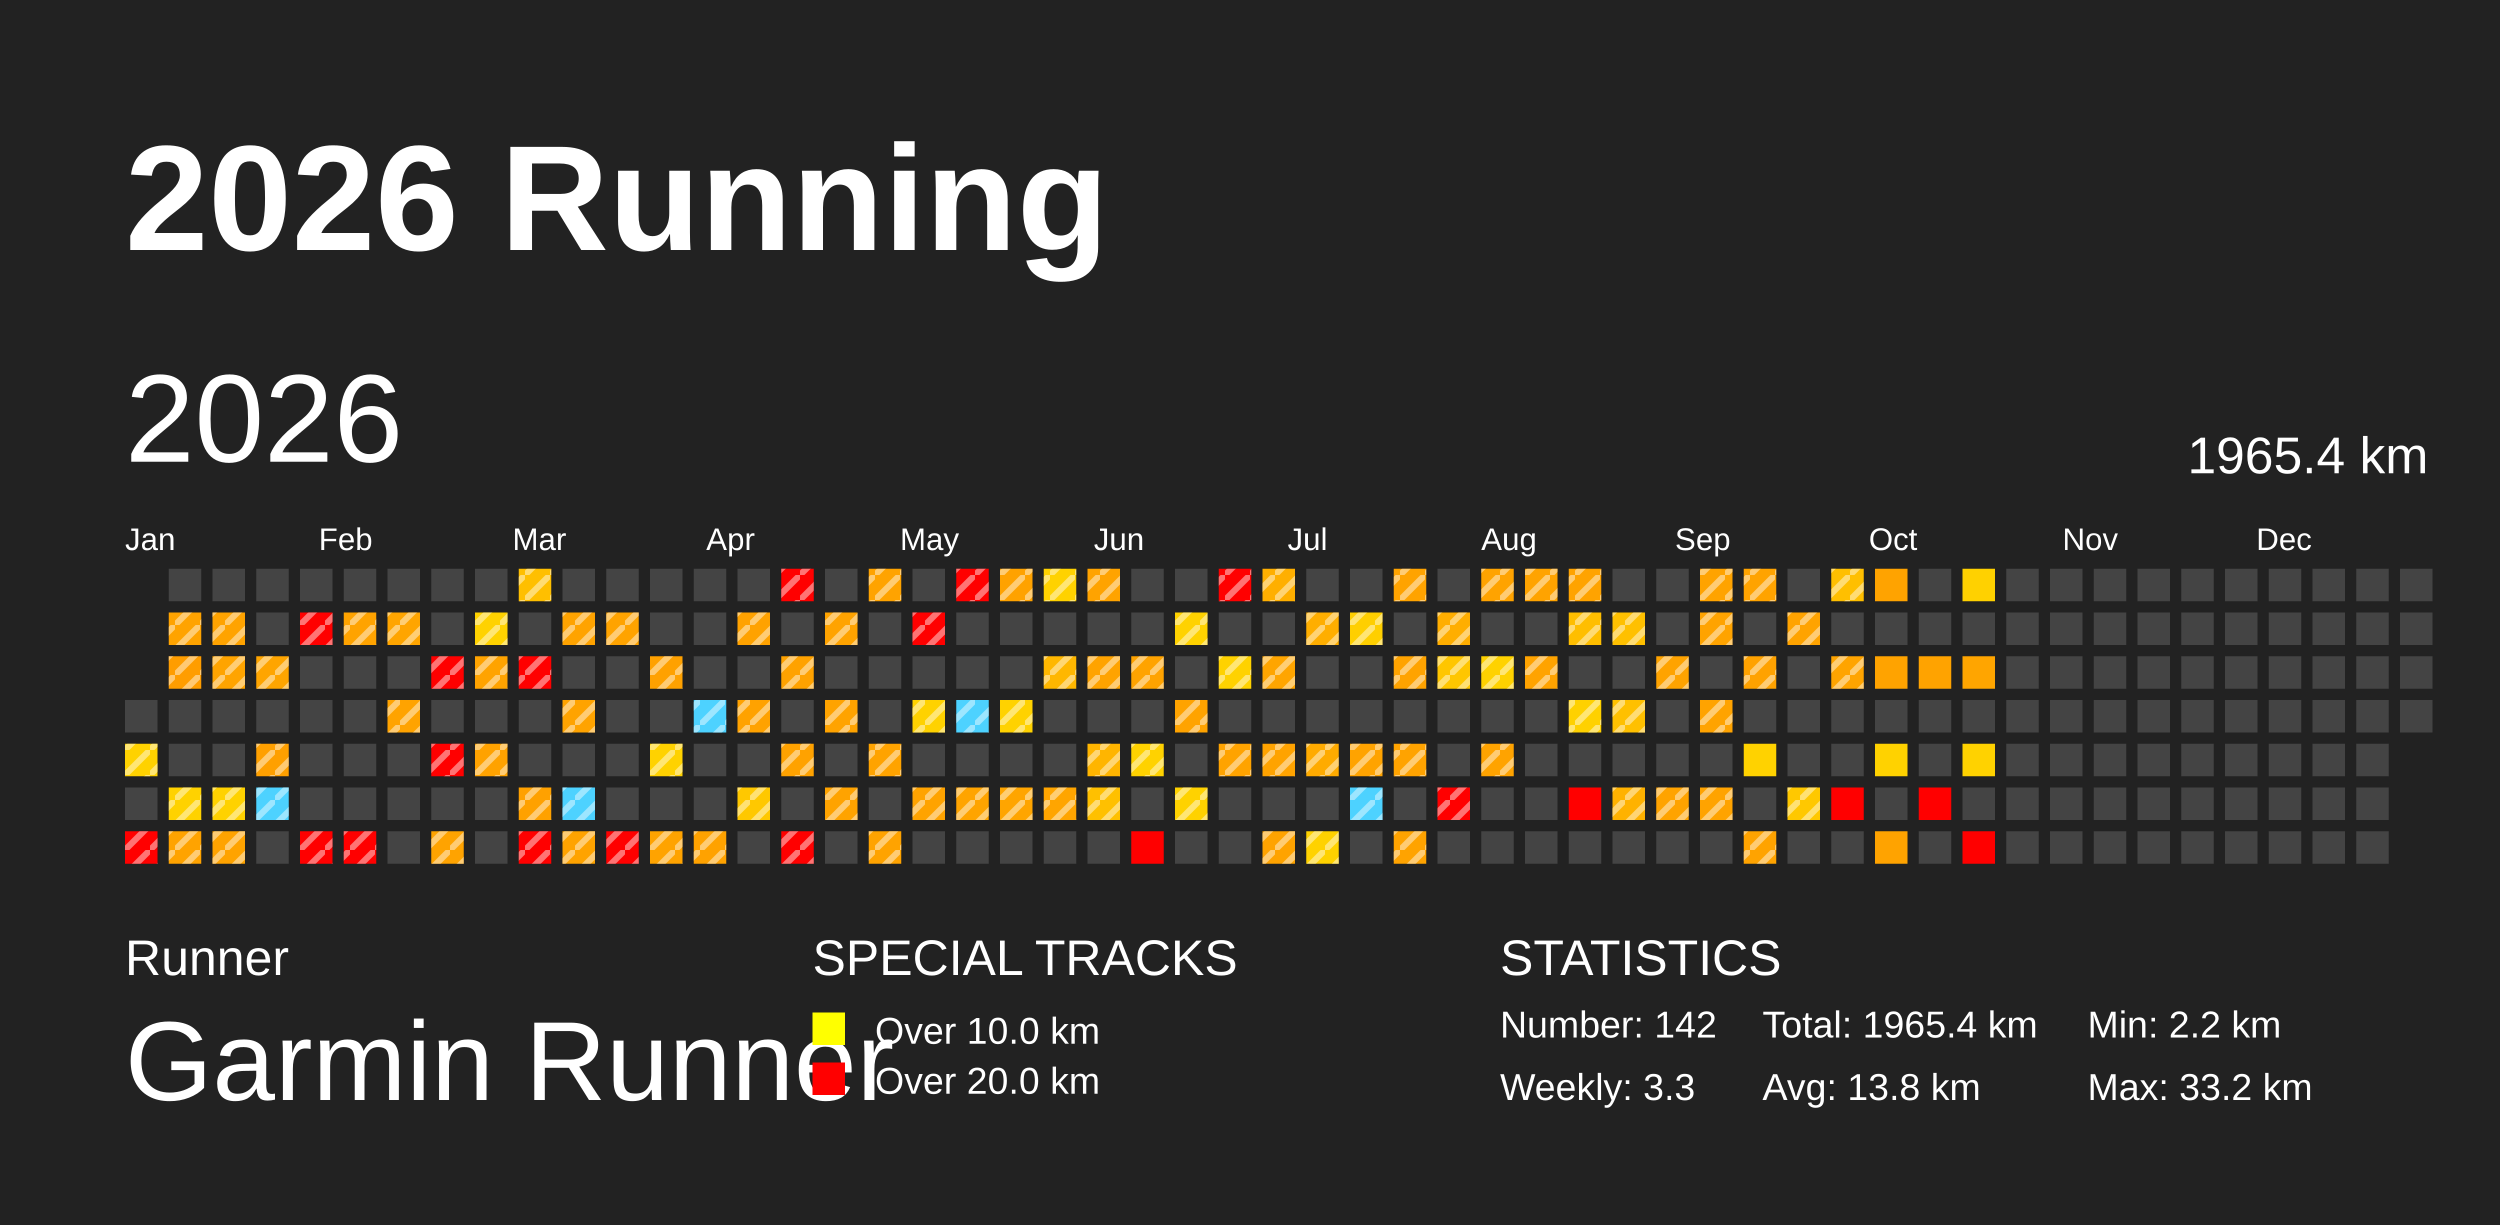
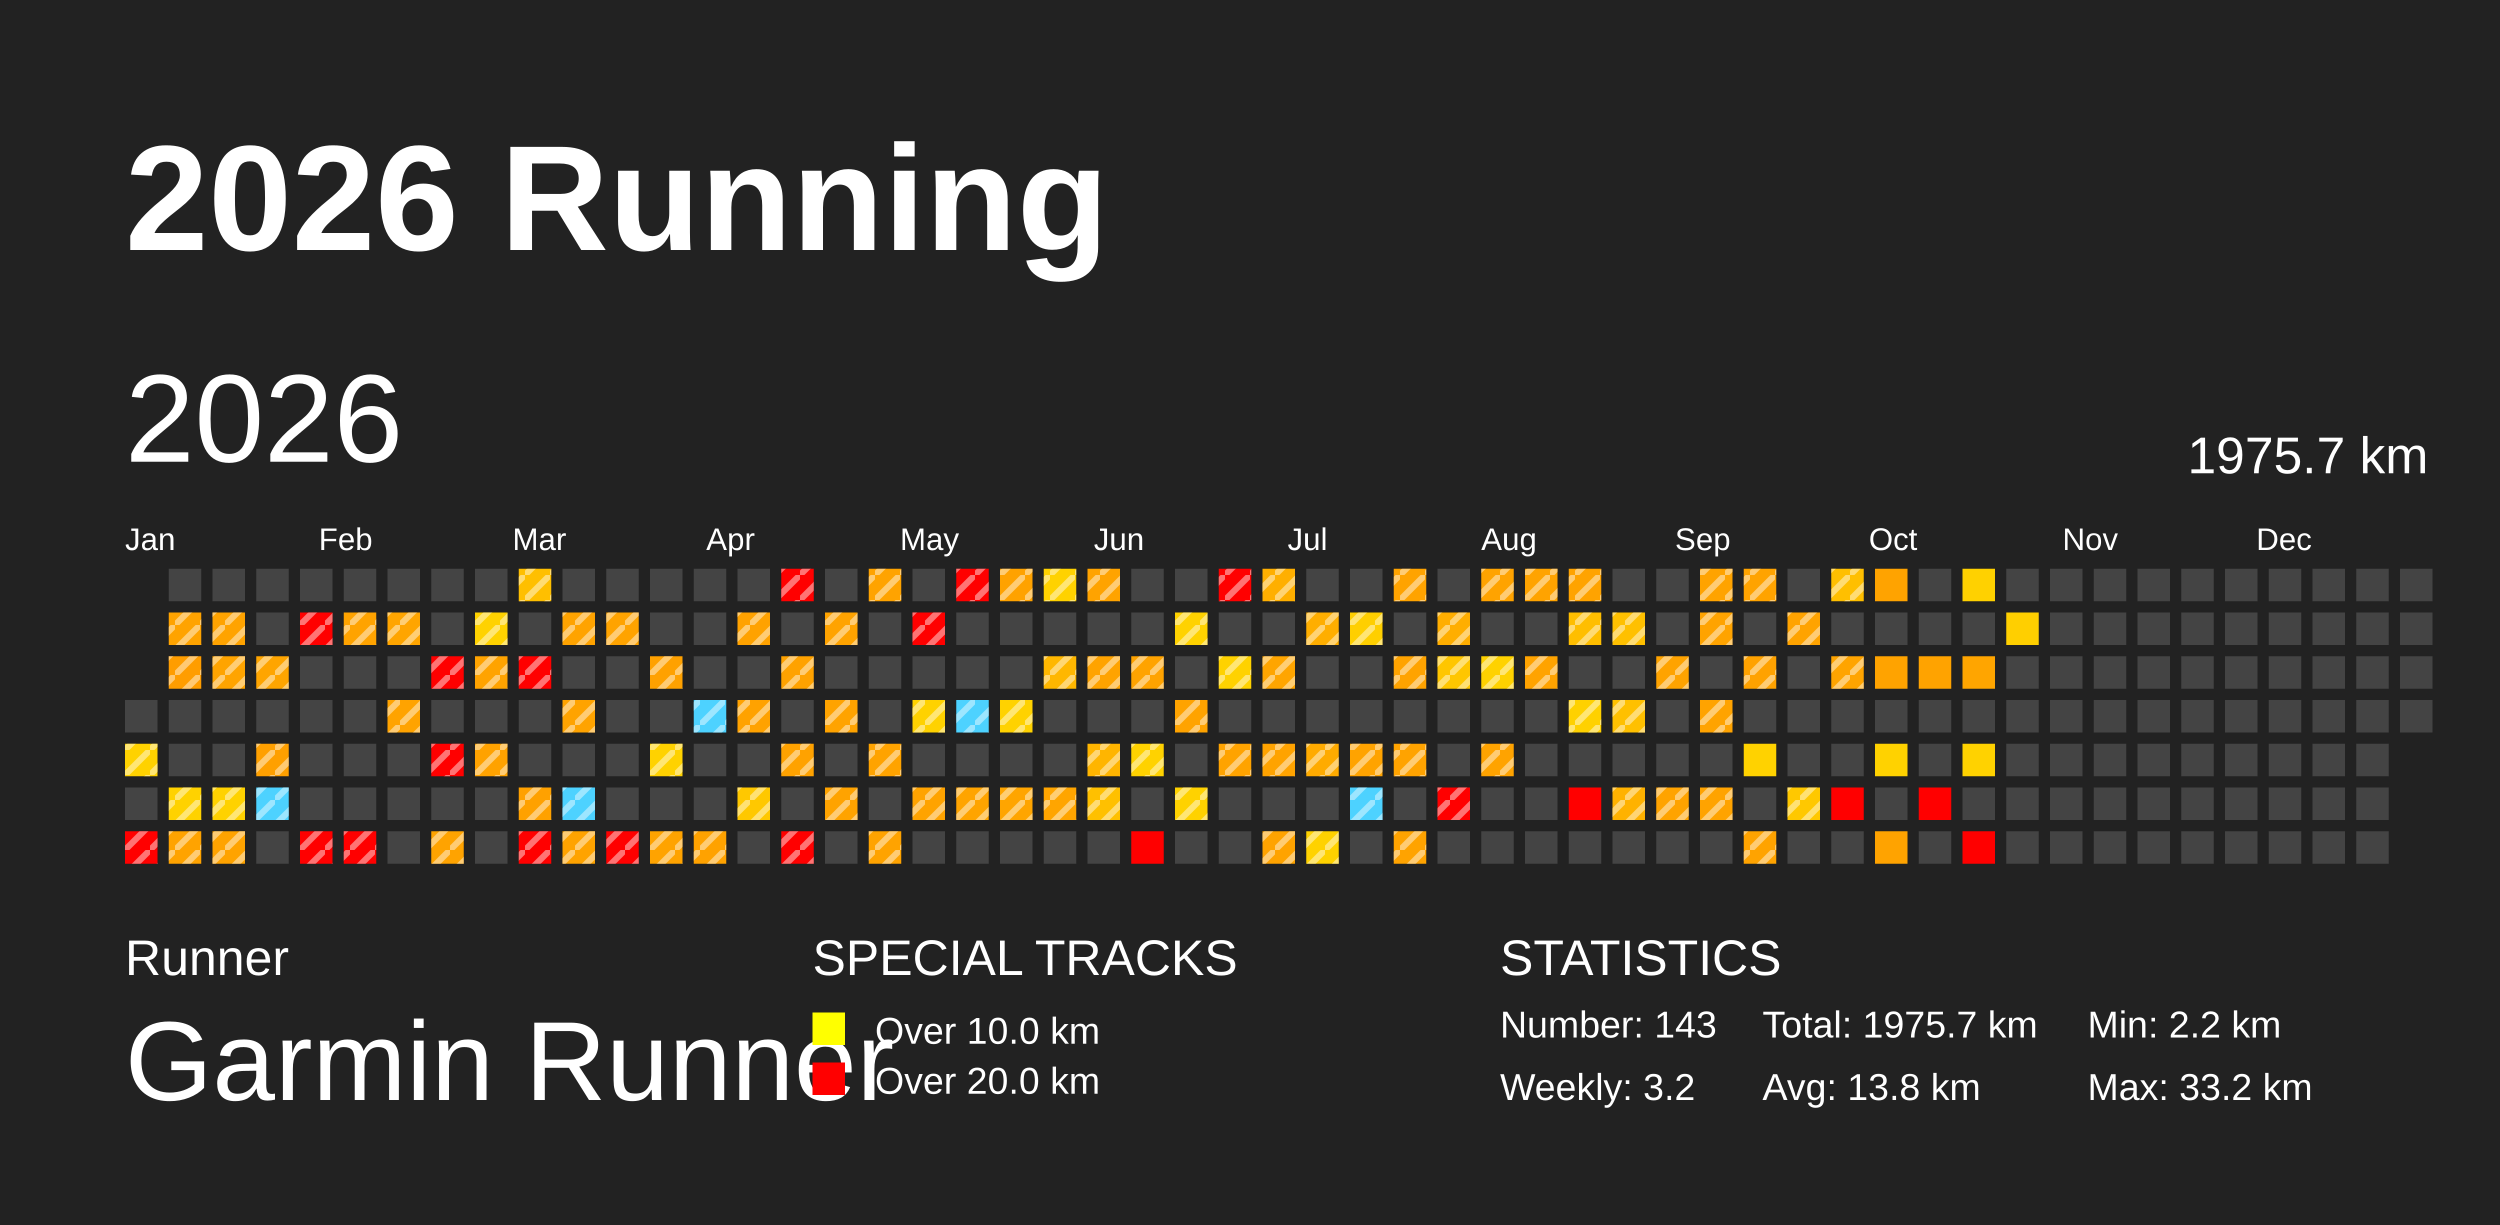
<svg xmlns="http://www.w3.org/2000/svg" baseProfile="full" height="98mm" version="1.1" viewBox="0,0,200,98" width="200mm">
  <defs>
    <pattern height="2" id="indoor-stripe" patternUnits="userSpaceOnUse" width="2">
      <line stroke="white" stroke-opacity="0.45" stroke-width="0.5" x1="0" x2="2" y1="2" y2="0" />
    </pattern>
  </defs>
  <rect fill="#222222" height="98" width="200" x="0" y="0" />
  <text fill="#FFFFFF" style="font-size:12px; font-family:Arial; font-weight:bold;" x="10" y="20">2026 Running</text>
  <text fill="#FFFFFF" style="font-size:4px; font-family:Arial" x="10" y="78">Runner</text>
  <text fill="#FFFFFF" style="font-size:9px; font-family:Arial" x="10" y="88">Garmin Runner</text>
  <text fill="#FFFFFF" style="font-size:4px; font-family:Arial" x="65" y="78">SPECIAL TRACKS</text>
  <rect fill="yellow" height="2.6" width="2.6" x="65" y="81" />
  <text fill="#FFFFFF" style="font-size:3px; font-family:Arial" x="70" y="83.5">Over 10.0 km</text>
  <rect fill="red" height="2.6" width="2.6" x="65" y="85" />
  <text fill="#FFFFFF" style="font-size:3px; font-family:Arial" x="70" y="87.5">Over 20.0 km</text>
  <text fill="#FFFFFF" style="font-size:4px; font-family:Arial" x="120" y="78">STATISTICS</text>
-   <text fill="#FFFFFF" style="font-size:3px; font-family:Arial" x="120" y="83">Number: 142</text>
-   <text fill="#FFFFFF" style="font-size:3px; font-family:Arial" x="120" y="88">Weekly: 3.3</text>
-   <text fill="#FFFFFF" style="font-size:3px; font-family:Arial" x="141" y="83">Total: 1965.4 km</text>
+   <text fill="#FFFFFF" style="font-size:3px; font-family:Arial" x="120" y="83">Number: 143</text>
+   <text fill="#FFFFFF" style="font-size:3px; font-family:Arial" x="120" y="88">Weekly: 3.2</text>
+   <text fill="#FFFFFF" style="font-size:3px; font-family:Arial" x="141" y="83">Total: 1975.7 km</text>
  <text fill="#FFFFFF" style="font-size:3px; font-family:Arial" x="141" y="88">Avg: 13.8 km</text>
  <text fill="#FFFFFF" style="font-size:3px; font-family:Arial" x="167" y="83">Min: 2.2 km</text>
  <text fill="#FFFFFF" style="font-size:3px; font-family:Arial" x="167" y="88">Max: 33.2 km</text>
  <text dominant-baseline="hanging" fill="#FFFFFF" style="font-size:10.0px; font-family:Arial;" x="10" y="30">2026</text>
-   <text dominant-baseline="hanging" fill="#FFFFFF" style="font-size:4.125px; font-family:Arial;" x="175" y="35">1965.4 km</text>
+   <text dominant-baseline="hanging" fill="#FFFFFF" style="font-size:4.125px; font-family:Arial;" x="175" y="35">1975.7 km</text>
  <text fill="#FFFFFF" style="font-size:2.5px; font-family:Arial" x="10.0" y="44">Jan</text>
  <text fill="#FFFFFF" style="font-size:2.5px; font-family:Arial" x="25.5" y="44">Feb</text>
  <text fill="#FFFFFF" style="font-size:2.5px; font-family:Arial" x="41.0" y="44">Mar</text>
  <text fill="#FFFFFF" style="font-size:2.5px; font-family:Arial" x="56.5" y="44">Apr</text>
  <text fill="#FFFFFF" style="font-size:2.5px; font-family:Arial" x="72.0" y="44">May</text>
  <text fill="#FFFFFF" style="font-size:2.5px; font-family:Arial" x="87.5" y="44">Jun</text>
  <text fill="#FFFFFF" style="font-size:2.5px; font-family:Arial" x="103.0" y="44">Jul</text>
  <text fill="#FFFFFF" style="font-size:2.5px; font-family:Arial" x="118.5" y="44">Aug</text>
  <text fill="#FFFFFF" style="font-size:2.5px; font-family:Arial" x="134.0" y="44">Sep</text>
  <text fill="#FFFFFF" style="font-size:2.5px; font-family:Arial" x="149.5" y="44">Oct</text>
  <text fill="#FFFFFF" style="font-size:2.5px; font-family:Arial" x="165.0" y="44">Nov</text>
  <text fill="#FFFFFF" style="font-size:2.5px; font-family:Arial" x="180.5" y="44">Dec</text>
  <rect fill="#444444" height="2.6" width="2.6" x="10.0" y="56.0" />
  <rect fill="#ffd200" height="2.6" width="2.6" x="10.0" y="59.5" />
  <rect fill="url(#indoor-stripe)" height="2.6" style="pointer-events: none;" width="2.6" x="10.0" y="59.5" />
  <rect fill="#444444" height="2.6" width="2.6" x="10.0" y="63.0" />
  <rect fill="red" height="2.6" width="2.6" x="10.0" y="66.5" />
  <rect fill="url(#indoor-stripe)" height="2.6" style="pointer-events: none;" width="2.6" x="10.0" y="66.5" />
  <rect fill="#444444" height="2.6" width="2.6" x="13.5" y="45.5" />
  <rect fill="#ffa300" height="2.6" width="2.6" x="13.5" y="49.0" />
  <rect fill="url(#indoor-stripe)" height="2.6" style="pointer-events: none;" width="2.6" x="13.5" y="49.0" />
  <rect fill="#ff9d00" height="2.6" width="2.6" x="13.5" y="52.5" />
  <rect fill="url(#indoor-stripe)" height="2.6" style="pointer-events: none;" width="2.6" x="13.5" y="52.5" />
  <rect fill="#444444" height="2.6" width="2.6" x="13.5" y="56.0" />
  <rect fill="#444444" height="2.6" width="2.6" x="13.5" y="59.5" />
  <rect fill="#ffd200" height="2.6" width="2.6" x="13.5" y="63.0" />
  <rect fill="url(#indoor-stripe)" height="2.6" style="pointer-events: none;" width="2.6" x="13.5" y="63.0" />
  <rect fill="#ffa300" height="2.6" width="2.6" x="13.5" y="66.5" />
  <rect fill="url(#indoor-stripe)" height="2.6" style="pointer-events: none;" width="2.6" x="13.5" y="66.5" />
  <rect fill="#444444" height="2.6" width="2.6" x="17.0" y="45.5" />
  <rect fill="#ffa300" height="2.6" width="2.6" x="17.0" y="49.0" />
  <rect fill="url(#indoor-stripe)" height="2.6" style="pointer-events: none;" width="2.6" x="17.0" y="49.0" />
  <rect fill="#ffa400" height="2.6" width="2.6" x="17.0" y="52.5" />
  <rect fill="url(#indoor-stripe)" height="2.6" style="pointer-events: none;" width="2.6" x="17.0" y="52.5" />
  <rect fill="#444444" height="2.6" width="2.6" x="17.0" y="56.0" />
  <rect fill="#444444" height="2.6" width="2.6" x="17.0" y="59.5" />
  <rect fill="#ffd200" height="2.6" width="2.6" x="17.0" y="63.0" />
  <rect fill="url(#indoor-stripe)" height="2.6" style="pointer-events: none;" width="2.6" x="17.0" y="63.0" />
  <rect fill="#ffa300" height="2.6" width="2.6" x="17.0" y="66.5" />
  <rect fill="url(#indoor-stripe)" height="2.6" style="pointer-events: none;" width="2.6" x="17.0" y="66.5" />
  <rect fill="#444444" height="2.6" width="2.6" x="20.5" y="45.5" />
  <rect fill="#444444" height="2.6" width="2.6" x="20.5" y="49.0" />
  <rect fill="#ffa500" height="2.6" width="2.6" x="20.5" y="52.5" />
  <rect fill="url(#indoor-stripe)" height="2.6" style="pointer-events: none;" width="2.6" x="20.5" y="52.5" />
  <rect fill="#444444" height="2.6" width="2.6" x="20.5" y="56.0" />
  <rect fill="#ffa000" height="2.6" width="2.6" x="20.5" y="59.5" />
  <rect fill="url(#indoor-stripe)" height="2.6" style="pointer-events: none;" width="2.6" x="20.5" y="59.5" />
  <rect fill="#4dd2ff" height="2.6" width="2.6" x="20.5" y="63.0" />
  <rect fill="url(#indoor-stripe)" height="2.6" style="pointer-events: none;" width="2.6" x="20.5" y="63.0" />
  <rect fill="#444444" height="2.6" width="2.6" x="20.5" y="66.5" />
  <rect fill="#444444" height="2.6" width="2.6" x="24.0" y="45.5" />
  <rect fill="red" height="2.6" width="2.6" x="24.0" y="49.0" />
  <rect fill="url(#indoor-stripe)" height="2.6" style="pointer-events: none;" width="2.6" x="24.0" y="49.0" />
  <rect fill="#444444" height="2.6" width="2.6" x="24.0" y="52.5" />
  <rect fill="#444444" height="2.6" width="2.6" x="24.0" y="56.0" />
  <rect fill="#444444" height="2.6" width="2.6" x="24.0" y="59.5" />
  <rect fill="#444444" height="2.6" width="2.6" x="24.0" y="63.0" />
  <rect fill="red" height="2.6" width="2.6" x="24.0" y="66.5" />
  <rect fill="url(#indoor-stripe)" height="2.6" style="pointer-events: none;" width="2.6" x="24.0" y="66.5" />
  <rect fill="#444444" height="2.6" width="2.6" x="27.5" y="45.5" />
  <rect fill="#ffa300" height="2.6" width="2.6" x="27.5" y="49.0" />
  <rect fill="url(#indoor-stripe)" height="2.6" style="pointer-events: none;" width="2.6" x="27.5" y="49.0" />
  <rect fill="#444444" height="2.6" width="2.6" x="27.5" y="52.5" />
  <rect fill="#444444" height="2.6" width="2.6" x="27.5" y="56.0" />
  <rect fill="#444444" height="2.6" width="2.6" x="27.5" y="59.5" />
  <rect fill="#444444" height="2.6" width="2.6" x="27.5" y="63.0" />
  <rect fill="red" height="2.6" width="2.6" x="27.5" y="66.5" />
  <rect fill="url(#indoor-stripe)" height="2.6" style="pointer-events: none;" width="2.6" x="27.5" y="66.5" />
  <rect fill="#444444" height="2.6" width="2.6" x="31.0" y="45.5" />
  <rect fill="#ffa500" height="2.6" width="2.6" x="31.0" y="49.0" />
  <rect fill="url(#indoor-stripe)" height="2.6" style="pointer-events: none;" width="2.6" x="31.0" y="49.0" />
  <rect fill="#444444" height="2.6" width="2.6" x="31.0" y="52.5" />
  <rect fill="#ffa300" height="2.6" width="2.6" x="31.0" y="56.0" />
  <rect fill="url(#indoor-stripe)" height="2.6" style="pointer-events: none;" width="2.6" x="31.0" y="56.0" />
  <rect fill="#444444" height="2.6" width="2.6" x="31.0" y="59.5" />
  <rect fill="#444444" height="2.6" width="2.6" x="31.0" y="63.0" />
  <rect fill="#444444" height="2.6" width="2.6" x="31.0" y="66.5" />
  <rect fill="#444444" height="2.6" width="2.6" x="34.5" y="45.5" />
  <rect fill="#444444" height="2.6" width="2.6" x="34.5" y="49.0" />
  <rect fill="red" height="2.6" width="2.6" x="34.5" y="52.5" />
  <rect fill="url(#indoor-stripe)" height="2.6" style="pointer-events: none;" width="2.6" x="34.5" y="52.5" />
  <rect fill="#444444" height="2.6" width="2.6" x="34.5" y="56.0" />
  <rect fill="red" height="2.6" width="2.6" x="34.5" y="59.5" />
  <rect fill="url(#indoor-stripe)" height="2.6" style="pointer-events: none;" width="2.6" x="34.5" y="59.5" />
  <rect fill="#444444" height="2.6" width="2.6" x="34.5" y="63.0" />
  <rect fill="#ffa300" height="2.6" width="2.6" x="34.5" y="66.5" />
  <rect fill="url(#indoor-stripe)" height="2.6" style="pointer-events: none;" width="2.6" x="34.5" y="66.5" />
  <rect fill="#444444" height="2.6" width="2.6" x="38.0" y="45.5" />
  <rect fill="#ffd200" height="2.6" width="2.6" x="38.0" y="49.0" />
  <rect fill="url(#indoor-stripe)" height="2.6" style="pointer-events: none;" width="2.6" x="38.0" y="49.0" />
  <rect fill="#ffa300" height="2.6" width="2.6" x="38.0" y="52.5" />
  <rect fill="url(#indoor-stripe)" height="2.6" style="pointer-events: none;" width="2.6" x="38.0" y="52.5" />
  <rect fill="#444444" height="2.6" width="2.6" x="38.0" y="56.0" />
  <rect fill="#ffa200" height="2.6" width="2.6" x="38.0" y="59.5" />
  <rect fill="url(#indoor-stripe)" height="2.6" style="pointer-events: none;" width="2.6" x="38.0" y="59.5" />
  <rect fill="#444444" height="2.6" width="2.6" x="38.0" y="63.0" />
  <rect fill="#444444" height="2.6" width="2.6" x="38.0" y="66.5" />
  <rect fill="#ffbf00" height="2.6" width="2.6" x="41.5" y="45.5" />
  <rect fill="url(#indoor-stripe)" height="2.6" style="pointer-events: none;" width="2.6" x="41.5" y="45.5" />
  <rect fill="#444444" height="2.6" width="2.6" x="41.5" y="49.0" />
  <rect fill="red" height="2.6" width="2.6" x="41.5" y="52.5" />
  <rect fill="url(#indoor-stripe)" height="2.6" style="pointer-events: none;" width="2.6" x="41.5" y="52.5" />
  <rect fill="#444444" height="2.6" width="2.6" x="41.5" y="56.0" />
  <rect fill="#444444" height="2.6" width="2.6" x="41.5" y="59.5" />
  <rect fill="#ffa100" height="2.6" width="2.6" x="41.5" y="63.0" />
  <rect fill="url(#indoor-stripe)" height="2.6" style="pointer-events: none;" width="2.6" x="41.5" y="63.0" />
  <rect fill="red" height="2.6" width="2.6" x="41.5" y="66.5" />
  <rect fill="url(#indoor-stripe)" height="2.6" style="pointer-events: none;" width="2.6" x="41.5" y="66.5" />
  <rect fill="#444444" height="2.6" width="2.6" x="45.0" y="45.5" />
  <rect fill="#ffa300" height="2.6" width="2.6" x="45.0" y="49.0" />
  <rect fill="url(#indoor-stripe)" height="2.6" style="pointer-events: none;" width="2.6" x="45.0" y="49.0" />
  <rect fill="#444444" height="2.6" width="2.6" x="45.0" y="52.5" />
  <rect fill="#ffa300" height="2.6" width="2.6" x="45.0" y="56.0" />
  <rect fill="url(#indoor-stripe)" height="2.6" style="pointer-events: none;" width="2.6" x="45.0" y="56.0" />
  <rect fill="#444444" height="2.6" width="2.6" x="45.0" y="59.5" />
  <rect fill="#4dd2ff" height="2.6" width="2.6" x="45.0" y="63.0" />
  <rect fill="url(#indoor-stripe)" height="2.6" style="pointer-events: none;" width="2.6" x="45.0" y="63.0" />
  <rect fill="#ffa300" height="2.6" width="2.6" x="45.0" y="66.5" />
  <rect fill="url(#indoor-stripe)" height="2.6" style="pointer-events: none;" width="2.6" x="45.0" y="66.5" />
  <rect fill="#444444" height="2.6" width="2.6" x="48.5" y="45.5" />
  <rect fill="#ffa300" height="2.6" width="2.6" x="48.5" y="49.0" />
  <rect fill="url(#indoor-stripe)" height="2.6" style="pointer-events: none;" width="2.6" x="48.5" y="49.0" />
  <rect fill="#444444" height="2.6" width="2.6" x="48.5" y="52.5" />
  <rect fill="#444444" height="2.6" width="2.6" x="48.5" y="56.0" />
  <rect fill="#444444" height="2.6" width="2.6" x="48.5" y="59.5" />
  <rect fill="#444444" height="2.6" width="2.6" x="48.5" y="63.0" />
  <rect fill="red" height="2.6" width="2.6" x="48.5" y="66.5" />
  <rect fill="url(#indoor-stripe)" height="2.6" style="pointer-events: none;" width="2.6" x="48.5" y="66.5" />
  <rect fill="#444444" height="2.6" width="2.6" x="52.0" y="45.5" />
  <rect fill="#444444" height="2.6" width="2.6" x="52.0" y="49.0" />
  <rect fill="#ffa100" height="2.6" width="2.6" x="52.0" y="52.5" />
  <rect fill="url(#indoor-stripe)" height="2.6" style="pointer-events: none;" width="2.6" x="52.0" y="52.5" />
  <rect fill="#444444" height="2.6" width="2.6" x="52.0" y="56.0" />
  <rect fill="#ffd200" height="2.6" width="2.6" x="52.0" y="59.5" />
  <rect fill="url(#indoor-stripe)" height="2.6" style="pointer-events: none;" width="2.6" x="52.0" y="59.5" />
  <rect fill="#444444" height="2.6" width="2.6" x="52.0" y="63.0" />
  <rect fill="#ffa300" height="2.6" width="2.6" x="52.0" y="66.5" />
  <rect fill="url(#indoor-stripe)" height="2.6" style="pointer-events: none;" width="2.6" x="52.0" y="66.5" />
  <rect fill="#444444" height="2.6" width="2.6" x="55.5" y="45.5" />
  <rect fill="#444444" height="2.6" width="2.6" x="55.5" y="49.0" />
  <rect fill="#444444" height="2.6" width="2.6" x="55.5" y="52.5" />
  <rect fill="#4dd2ff" height="2.6" width="2.6" x="55.5" y="56.0" />
  <rect fill="url(#indoor-stripe)" height="2.6" style="pointer-events: none;" width="2.6" x="55.5" y="56.0" />
  <rect fill="#444444" height="2.6" width="2.6" x="55.5" y="59.5" />
  <rect fill="#444444" height="2.6" width="2.6" x="55.5" y="63.0" />
  <rect fill="#ffa200" height="2.6" width="2.6" x="55.5" y="66.5" />
  <rect fill="url(#indoor-stripe)" height="2.6" style="pointer-events: none;" width="2.6" x="55.5" y="66.5" />
  <rect fill="#444444" height="2.6" width="2.6" x="59.0" y="45.5" />
  <rect fill="#ffa200" height="2.6" width="2.6" x="59.0" y="49.0" />
  <rect fill="url(#indoor-stripe)" height="2.6" style="pointer-events: none;" width="2.6" x="59.0" y="49.0" />
  <rect fill="#444444" height="2.6" width="2.6" x="59.0" y="52.5" />
  <rect fill="#ffa200" height="2.6" width="2.6" x="59.0" y="56.0" />
  <rect fill="url(#indoor-stripe)" height="2.6" style="pointer-events: none;" width="2.6" x="59.0" y="56.0" />
  <rect fill="#444444" height="2.6" width="2.6" x="59.0" y="59.5" />
  <rect fill="#ffc800" height="2.6" width="2.6" x="59.0" y="63.0" />
  <rect fill="url(#indoor-stripe)" height="2.6" style="pointer-events: none;" width="2.6" x="59.0" y="63.0" />
  <rect fill="#444444" height="2.6" width="2.6" x="59.0" y="66.5" />
  <rect fill="red" height="2.6" width="2.6" x="62.5" y="45.5" />
  <rect fill="url(#indoor-stripe)" height="2.6" style="pointer-events: none;" width="2.6" x="62.5" y="45.5" />
  <rect fill="#444444" height="2.6" width="2.6" x="62.5" y="49.0" />
  <rect fill="#ffa200" height="2.6" width="2.6" x="62.5" y="52.5" />
  <rect fill="url(#indoor-stripe)" height="2.6" style="pointer-events: none;" width="2.6" x="62.5" y="52.5" />
  <rect fill="#444444" height="2.6" width="2.6" x="62.5" y="56.0" />
  <rect fill="#ffa200" height="2.6" width="2.6" x="62.5" y="59.5" />
  <rect fill="url(#indoor-stripe)" height="2.6" style="pointer-events: none;" width="2.6" x="62.5" y="59.5" />
  <rect fill="#444444" height="2.6" width="2.6" x="62.5" y="63.0" />
  <rect fill="red" height="2.6" width="2.6" x="62.5" y="66.5" />
  <rect fill="url(#indoor-stripe)" height="2.6" style="pointer-events: none;" width="2.6" x="62.5" y="66.5" />
  <rect fill="#444444" height="2.6" width="2.6" x="66.0" y="45.5" />
  <rect fill="#ffa300" height="2.6" width="2.6" x="66.0" y="49.0" />
  <rect fill="url(#indoor-stripe)" height="2.6" style="pointer-events: none;" width="2.6" x="66.0" y="49.0" />
  <rect fill="#444444" height="2.6" width="2.6" x="66.0" y="52.5" />
  <rect fill="#ffa300" height="2.6" width="2.6" x="66.0" y="56.0" />
  <rect fill="url(#indoor-stripe)" height="2.6" style="pointer-events: none;" width="2.6" x="66.0" y="56.0" />
  <rect fill="#444444" height="2.6" width="2.6" x="66.0" y="59.5" />
  <rect fill="#ffa300" height="2.6" width="2.6" x="66.0" y="63.0" />
  <rect fill="url(#indoor-stripe)" height="2.6" style="pointer-events: none;" width="2.6" x="66.0" y="63.0" />
  <rect fill="#444444" height="2.6" width="2.6" x="66.0" y="66.5" />
  <rect fill="#ffa300" height="2.6" width="2.6" x="69.5" y="45.5" />
  <rect fill="url(#indoor-stripe)" height="2.6" style="pointer-events: none;" width="2.6" x="69.5" y="45.5" />
  <rect fill="#444444" height="2.6" width="2.6" x="69.5" y="49.0" />
  <rect fill="#444444" height="2.6" width="2.6" x="69.5" y="52.5" />
  <rect fill="#444444" height="2.6" width="2.6" x="69.5" y="56.0" />
  <rect fill="#ffa300" height="2.6" width="2.6" x="69.5" y="59.5" />
  <rect fill="url(#indoor-stripe)" height="2.6" style="pointer-events: none;" width="2.6" x="69.5" y="59.5" />
  <rect fill="#444444" height="2.6" width="2.6" x="69.5" y="63.0" />
  <rect fill="#ffa300" height="2.6" width="2.6" x="69.5" y="66.5" />
  <rect fill="url(#indoor-stripe)" height="2.6" style="pointer-events: none;" width="2.6" x="69.5" y="66.5" />
  <rect fill="#444444" height="2.6" width="2.6" x="73.0" y="45.5" />
  <rect fill="red" height="2.6" width="2.6" x="73.0" y="49.0" />
  <rect fill="url(#indoor-stripe)" height="2.6" style="pointer-events: none;" width="2.6" x="73.0" y="49.0" />
  <rect fill="#444444" height="2.6" width="2.6" x="73.0" y="52.5" />
  <rect fill="#ffd200" height="2.6" width="2.6" x="73.0" y="56.0" />
  <rect fill="url(#indoor-stripe)" height="2.6" style="pointer-events: none;" width="2.6" x="73.0" y="56.0" />
  <rect fill="#444444" height="2.6" width="2.6" x="73.0" y="59.5" />
  <rect fill="#ffa300" height="2.6" width="2.6" x="73.0" y="63.0" />
  <rect fill="url(#indoor-stripe)" height="2.6" style="pointer-events: none;" width="2.6" x="73.0" y="63.0" />
  <rect fill="#444444" height="2.6" width="2.6" x="73.0" y="66.5" />
  <rect fill="red" height="2.6" width="2.6" x="76.5" y="45.5" />
  <rect fill="url(#indoor-stripe)" height="2.6" style="pointer-events: none;" width="2.6" x="76.5" y="45.5" />
  <rect fill="#444444" height="2.6" width="2.6" x="76.5" y="49.0" />
  <rect fill="#444444" height="2.6" width="2.6" x="76.5" y="52.5" />
  <rect fill="#4dd2ff" height="2.6" width="2.6" x="76.5" y="56.0" />
  <rect fill="url(#indoor-stripe)" height="2.6" style="pointer-events: none;" width="2.6" x="76.5" y="56.0" />
  <rect fill="#444444" height="2.6" width="2.6" x="76.5" y="59.5" />
  <rect fill="#ffa400" height="2.6" width="2.6" x="76.5" y="63.0" />
  <rect fill="url(#indoor-stripe)" height="2.6" style="pointer-events: none;" width="2.6" x="76.5" y="63.0" />
  <rect fill="#444444" height="2.6" width="2.6" x="76.5" y="66.5" />
  <rect fill="#ffa200" height="2.6" width="2.6" x="80.0" y="45.5" />
  <rect fill="url(#indoor-stripe)" height="2.6" style="pointer-events: none;" width="2.6" x="80.0" y="45.5" />
  <rect fill="#444444" height="2.6" width="2.6" x="80.0" y="49.0" />
  <rect fill="#444444" height="2.6" width="2.6" x="80.0" y="52.5" />
  <rect fill="#ffd200" height="2.6" width="2.6" x="80.0" y="56.0" />
  <rect fill="url(#indoor-stripe)" height="2.6" style="pointer-events: none;" width="2.6" x="80.0" y="56.0" />
  <rect fill="#444444" height="2.6" width="2.6" x="80.0" y="59.5" />
  <rect fill="#ffa500" height="2.6" width="2.6" x="80.0" y="63.0" />
  <rect fill="url(#indoor-stripe)" height="2.6" style="pointer-events: none;" width="2.6" x="80.0" y="63.0" />
  <rect fill="#444444" height="2.6" width="2.6" x="80.0" y="66.5" />
  <rect fill="#ffd200" height="2.6" width="2.6" x="83.5" y="45.5" />
  <rect fill="url(#indoor-stripe)" height="2.6" style="pointer-events: none;" width="2.6" x="83.5" y="45.5" />
  <rect fill="#444444" height="2.6" width="2.6" x="83.5" y="49.0" />
  <rect fill="#ffb700" height="2.6" width="2.6" x="83.5" y="52.5" />
  <rect fill="url(#indoor-stripe)" height="2.6" style="pointer-events: none;" width="2.6" x="83.5" y="52.5" />
  <rect fill="#444444" height="2.6" width="2.6" x="83.5" y="56.0" />
  <rect fill="#444444" height="2.6" width="2.6" x="83.5" y="59.5" />
  <rect fill="#ffa500" height="2.6" width="2.6" x="83.5" y="63.0" />
  <rect fill="url(#indoor-stripe)" height="2.6" style="pointer-events: none;" width="2.6" x="83.5" y="63.0" />
  <rect fill="#444444" height="2.6" width="2.6" x="83.5" y="66.5" />
  <rect fill="#ffa300" height="2.6" width="2.6" x="87.0" y="45.5" />
  <rect fill="url(#indoor-stripe)" height="2.6" style="pointer-events: none;" width="2.6" x="87.0" y="45.5" />
  <rect fill="#444444" height="2.6" width="2.6" x="87.0" y="49.0" />
  <rect fill="#ffa300" height="2.6" width="2.6" x="87.0" y="52.5" />
  <rect fill="url(#indoor-stripe)" height="2.6" style="pointer-events: none;" width="2.6" x="87.0" y="52.5" />
  <rect fill="#444444" height="2.6" width="2.6" x="87.0" y="56.0" />
  <rect fill="#ffb500" height="2.6" width="2.6" x="87.0" y="59.5" />
  <rect fill="url(#indoor-stripe)" height="2.6" style="pointer-events: none;" width="2.6" x="87.0" y="59.5" />
  <rect fill="#ffc000" height="2.6" width="2.6" x="87.0" y="63.0" />
  <rect fill="url(#indoor-stripe)" height="2.6" style="pointer-events: none;" width="2.6" x="87.0" y="63.0" />
  <rect fill="#444444" height="2.6" width="2.6" x="87.0" y="66.5" />
  <rect fill="#444444" height="2.6" width="2.6" x="90.5" y="45.5" />
  <rect fill="#444444" height="2.6" width="2.6" x="90.5" y="49.0" />
  <rect fill="#ffa300" height="2.6" width="2.6" x="90.5" y="52.5" />
  <rect fill="url(#indoor-stripe)" height="2.6" style="pointer-events: none;" width="2.6" x="90.5" y="52.5" />
  <rect fill="#444444" height="2.6" width="2.6" x="90.5" y="56.0" />
  <rect fill="#ffd200" height="2.6" width="2.6" x="90.5" y="59.5" />
  <rect fill="url(#indoor-stripe)" height="2.6" style="pointer-events: none;" width="2.6" x="90.5" y="59.5" />
  <rect fill="#444444" height="2.6" width="2.6" x="90.5" y="63.0" />
  <rect fill="red" height="2.6" width="2.6" x="90.5" y="66.5" />
  <rect fill="#444444" height="2.6" width="2.6" x="94.0" y="45.5" />
  <rect fill="#ffd200" height="2.6" width="2.6" x="94.0" y="49.0" />
  <rect fill="url(#indoor-stripe)" height="2.6" style="pointer-events: none;" width="2.6" x="94.0" y="49.0" />
  <rect fill="#444444" height="2.6" width="2.6" x="94.0" y="52.5" />
  <rect fill="#ffa300" height="2.6" width="2.6" x="94.0" y="56.0" />
  <rect fill="url(#indoor-stripe)" height="2.6" style="pointer-events: none;" width="2.6" x="94.0" y="56.0" />
  <rect fill="#444444" height="2.6" width="2.6" x="94.0" y="59.5" />
  <rect fill="#ffd200" height="2.6" width="2.6" x="94.0" y="63.0" />
  <rect fill="url(#indoor-stripe)" height="2.6" style="pointer-events: none;" width="2.6" x="94.0" y="63.0" />
  <rect fill="#444444" height="2.6" width="2.6" x="94.0" y="66.5" />
  <rect fill="red" height="2.6" width="2.6" x="97.5" y="45.5" />
  <rect fill="url(#indoor-stripe)" height="2.6" style="pointer-events: none;" width="2.6" x="97.5" y="45.5" />
  <rect fill="#444444" height="2.6" width="2.6" x="97.5" y="49.0" />
  <rect fill="#ffd200" height="2.6" width="2.6" x="97.5" y="52.5" />
  <rect fill="url(#indoor-stripe)" height="2.6" style="pointer-events: none;" width="2.6" x="97.5" y="52.5" />
  <rect fill="#444444" height="2.6" width="2.6" x="97.5" y="56.0" />
  <rect fill="#ffa300" height="2.6" width="2.6" x="97.5" y="59.5" />
  <rect fill="url(#indoor-stripe)" height="2.6" style="pointer-events: none;" width="2.6" x="97.5" y="59.5" />
  <rect fill="#444444" height="2.6" width="2.6" x="97.5" y="63.0" />
  <rect fill="#444444" height="2.6" width="2.6" x="97.5" y="66.5" />
  <rect fill="#ffaf00" height="2.6" width="2.6" x="101.0" y="45.5" />
  <rect fill="url(#indoor-stripe)" height="2.6" style="pointer-events: none;" width="2.6" x="101.0" y="45.5" />
  <rect fill="#444444" height="2.6" width="2.6" x="101.0" y="49.0" />
  <rect fill="#ffa500" height="2.6" width="2.6" x="101.0" y="52.5" />
  <rect fill="url(#indoor-stripe)" height="2.6" style="pointer-events: none;" width="2.6" x="101.0" y="52.5" />
  <rect fill="#444444" height="2.6" width="2.6" x="101.0" y="56.0" />
  <rect fill="#ffa300" height="2.6" width="2.6" x="101.0" y="59.5" />
  <rect fill="url(#indoor-stripe)" height="2.6" style="pointer-events: none;" width="2.6" x="101.0" y="59.5" />
  <rect fill="#444444" height="2.6" width="2.6" x="101.0" y="63.0" />
  <rect fill="#ffa300" height="2.6" width="2.6" x="101.0" y="66.5" />
  <rect fill="url(#indoor-stripe)" height="2.6" style="pointer-events: none;" width="2.6" x="101.0" y="66.5" />
  <rect fill="#444444" height="2.6" width="2.6" x="104.5" y="45.5" />
  <rect fill="#ffae00" height="2.6" width="2.6" x="104.5" y="49.0" />
  <rect fill="url(#indoor-stripe)" height="2.6" style="pointer-events: none;" width="2.6" x="104.5" y="49.0" />
  <rect fill="#444444" height="2.6" width="2.6" x="104.5" y="52.5" />
  <rect fill="#444444" height="2.6" width="2.6" x="104.5" y="56.0" />
  <rect fill="#ffab00" height="2.6" width="2.6" x="104.5" y="59.5" />
  <rect fill="url(#indoor-stripe)" height="2.6" style="pointer-events: none;" width="2.6" x="104.5" y="59.5" />
  <rect fill="#444444" height="2.6" width="2.6" x="104.5" y="63.0" />
  <rect fill="#ffd200" height="2.6" width="2.6" x="104.5" y="66.5" />
  <rect fill="url(#indoor-stripe)" height="2.6" style="pointer-events: none;" width="2.6" x="104.5" y="66.5" />
  <rect fill="#444444" height="2.6" width="2.6" x="108.0" y="45.5" />
  <rect fill="#ffcf00" height="2.6" width="2.6" x="108.0" y="49.0" />
  <rect fill="url(#indoor-stripe)" height="2.6" style="pointer-events: none;" width="2.6" x="108.0" y="49.0" />
  <rect fill="#444444" height="2.6" width="2.6" x="108.0" y="52.5" />
  <rect fill="#444444" height="2.6" width="2.6" x="108.0" y="56.0" />
  <rect fill="#ffa300" height="2.6" width="2.6" x="108.0" y="59.5" />
  <rect fill="url(#indoor-stripe)" height="2.6" style="pointer-events: none;" width="2.6" x="108.0" y="59.5" />
  <rect fill="#4dd2ff" height="2.6" width="2.6" x="108.0" y="63.0" />
  <rect fill="url(#indoor-stripe)" height="2.6" style="pointer-events: none;" width="2.6" x="108.0" y="63.0" />
  <rect fill="#444444" height="2.6" width="2.6" x="108.0" y="66.5" />
  <rect fill="#ffa300" height="2.6" width="2.6" x="111.5" y="45.5" />
  <rect fill="url(#indoor-stripe)" height="2.6" style="pointer-events: none;" width="2.6" x="111.5" y="45.5" />
  <rect fill="#444444" height="2.6" width="2.6" x="111.5" y="49.0" />
  <rect fill="#ffa300" height="2.6" width="2.6" x="111.5" y="52.5" />
  <rect fill="url(#indoor-stripe)" height="2.6" style="pointer-events: none;" width="2.6" x="111.5" y="52.5" />
  <rect fill="#444444" height="2.6" width="2.6" x="111.5" y="56.0" />
  <rect fill="#ffa300" height="2.6" width="2.6" x="111.5" y="59.5" />
  <rect fill="url(#indoor-stripe)" height="2.6" style="pointer-events: none;" width="2.6" x="111.5" y="59.5" />
  <rect fill="#444444" height="2.6" width="2.6" x="111.5" y="63.0" />
  <rect fill="#ffa300" height="2.6" width="2.6" x="111.5" y="66.5" />
  <rect fill="url(#indoor-stripe)" height="2.6" style="pointer-events: none;" width="2.6" x="111.5" y="66.5" />
  <rect fill="#444444" height="2.6" width="2.6" x="115.0" y="45.5" />
  <rect fill="#ffae00" height="2.6" width="2.6" x="115.0" y="49.0" />
  <rect fill="url(#indoor-stripe)" height="2.6" style="pointer-events: none;" width="2.6" x="115.0" y="49.0" />
  <rect fill="#ffc600" height="2.6" width="2.6" x="115.0" y="52.5" />
  <rect fill="url(#indoor-stripe)" height="2.6" style="pointer-events: none;" width="2.6" x="115.0" y="52.5" />
  <rect fill="#444444" height="2.6" width="2.6" x="115.0" y="56.0" />
  <rect fill="#444444" height="2.6" width="2.6" x="115.0" y="59.5" />
  <rect fill="red" height="2.6" width="2.6" x="115.0" y="63.0" />
  <rect fill="url(#indoor-stripe)" height="2.6" style="pointer-events: none;" width="2.6" x="115.0" y="63.0" />
  <rect fill="#444444" height="2.6" width="2.6" x="115.0" y="66.5" />
  <rect fill="#ffa300" height="2.6" width="2.6" x="118.5" y="45.5" />
  <rect fill="url(#indoor-stripe)" height="2.6" style="pointer-events: none;" width="2.6" x="118.5" y="45.5" />
  <rect fill="#444444" height="2.6" width="2.6" x="118.5" y="49.0" />
  <rect fill="#ffd200" height="2.6" width="2.6" x="118.5" y="52.5" />
  <rect fill="url(#indoor-stripe)" height="2.6" style="pointer-events: none;" width="2.6" x="118.5" y="52.5" />
  <rect fill="#444444" height="2.6" width="2.6" x="118.5" y="56.0" />
  <rect fill="#ffa300" height="2.6" width="2.6" x="118.5" y="59.5" />
  <rect fill="url(#indoor-stripe)" height="2.6" style="pointer-events: none;" width="2.6" x="118.5" y="59.5" />
  <rect fill="#444444" height="2.6" width="2.6" x="118.5" y="63.0" />
  <rect fill="#444444" height="2.6" width="2.6" x="118.5" y="66.5" />
  <rect fill="#ffa300" height="2.6" width="2.6" x="122.0" y="45.5" />
  <rect fill="url(#indoor-stripe)" height="2.6" style="pointer-events: none;" width="2.6" x="122.0" y="45.5" />
  <rect fill="#444444" height="2.6" width="2.6" x="122.0" y="49.0" />
  <rect fill="#ffa300" height="2.6" width="2.6" x="122.0" y="52.5" />
  <rect fill="url(#indoor-stripe)" height="2.6" style="pointer-events: none;" width="2.6" x="122.0" y="52.5" />
  <rect fill="#444444" height="2.6" width="2.6" x="122.0" y="56.0" />
  <rect fill="#444444" height="2.6" width="2.6" x="122.0" y="59.5" />
  <rect fill="#444444" height="2.6" width="2.6" x="122.0" y="63.0" />
  <rect fill="#444444" height="2.6" width="2.6" x="122.0" y="66.5" />
  <rect fill="#ffa300" height="2.6" width="2.6" x="125.5" y="45.5" />
  <rect fill="url(#indoor-stripe)" height="2.6" style="pointer-events: none;" width="2.6" x="125.5" y="45.5" />
  <rect fill="#ffbe00" height="2.6" width="2.6" x="125.5" y="49.0" />
  <rect fill="url(#indoor-stripe)" height="2.6" style="pointer-events: none;" width="2.6" x="125.5" y="49.0" />
  <rect fill="#444444" height="2.6" width="2.6" x="125.5" y="52.5" />
  <rect fill="#ffd100" height="2.6" width="2.6" x="125.5" y="56.0" />
  <rect fill="url(#indoor-stripe)" height="2.6" style="pointer-events: none;" width="2.6" x="125.5" y="56.0" />
  <rect fill="#444444" height="2.6" width="2.6" x="125.5" y="59.5" />
  <rect fill="red" height="2.6" width="2.6" x="125.5" y="63.0" />
  <rect fill="#444444" height="2.6" width="2.6" x="125.5" y="66.5" />
  <rect fill="#444444" height="2.6" width="2.6" x="129.0" y="45.5" />
  <rect fill="#ffc000" height="2.6" width="2.6" x="129.0" y="49.0" />
  <rect fill="url(#indoor-stripe)" height="2.6" style="pointer-events: none;" width="2.6" x="129.0" y="49.0" />
  <rect fill="#444444" height="2.6" width="2.6" x="129.0" y="52.5" />
  <rect fill="#ffc000" height="2.6" width="2.6" x="129.0" y="56.0" />
  <rect fill="url(#indoor-stripe)" height="2.6" style="pointer-events: none;" width="2.6" x="129.0" y="56.0" />
  <rect fill="#444444" height="2.6" width="2.6" x="129.0" y="59.5" />
  <rect fill="#ffb200" height="2.6" width="2.6" x="129.0" y="63.0" />
  <rect fill="url(#indoor-stripe)" height="2.6" style="pointer-events: none;" width="2.6" x="129.0" y="63.0" />
  <rect fill="#444444" height="2.6" width="2.6" x="129.0" y="66.5" />
  <rect fill="#444444" height="2.6" width="2.6" x="132.5" y="45.5" />
  <rect fill="#444444" height="2.6" width="2.6" x="132.5" y="49.0" />
  <rect fill="#ffa300" height="2.6" width="2.6" x="132.5" y="52.5" />
  <rect fill="url(#indoor-stripe)" height="2.6" style="pointer-events: none;" width="2.6" x="132.5" y="52.5" />
  <rect fill="#444444" height="2.6" width="2.6" x="132.5" y="56.0" />
  <rect fill="#444444" height="2.6" width="2.6" x="132.5" y="59.5" />
  <rect fill="#ffa300" height="2.6" width="2.6" x="132.5" y="63.0" />
  <rect fill="url(#indoor-stripe)" height="2.6" style="pointer-events: none;" width="2.6" x="132.5" y="63.0" />
  <rect fill="#444444" height="2.6" width="2.6" x="132.5" y="66.5" />
  <rect fill="#ffa300" height="2.6" width="2.6" x="136.0" y="45.5" />
  <rect fill="url(#indoor-stripe)" height="2.6" style="pointer-events: none;" width="2.6" x="136.0" y="45.5" />
  <rect fill="#ffa300" height="2.6" width="2.6" x="136.0" y="49.0" />
  <rect fill="url(#indoor-stripe)" height="2.6" style="pointer-events: none;" width="2.6" x="136.0" y="49.0" />
  <rect fill="#444444" height="2.6" width="2.6" x="136.0" y="52.5" />
  <rect fill="#ffa300" height="2.6" width="2.6" x="136.0" y="56.0" />
  <rect fill="url(#indoor-stripe)" height="2.6" style="pointer-events: none;" width="2.6" x="136.0" y="56.0" />
  <rect fill="#444444" height="2.6" width="2.6" x="136.0" y="59.5" />
  <rect fill="#ffa300" height="2.6" width="2.6" x="136.0" y="63.0" />
  <rect fill="url(#indoor-stripe)" height="2.6" style="pointer-events: none;" width="2.6" x="136.0" y="63.0" />
  <rect fill="#444444" height="2.6" width="2.6" x="136.0" y="66.5" />
  <rect fill="#ffa300" height="2.6" width="2.6" x="139.5" y="45.5" />
  <rect fill="url(#indoor-stripe)" height="2.6" style="pointer-events: none;" width="2.6" x="139.5" y="45.5" />
  <rect fill="#444444" height="2.6" width="2.6" x="139.5" y="49.0" />
  <rect fill="#ffa200" height="2.6" width="2.6" x="139.5" y="52.5" />
  <rect fill="url(#indoor-stripe)" height="2.6" style="pointer-events: none;" width="2.6" x="139.5" y="52.5" />
  <rect fill="#444444" height="2.6" width="2.6" x="139.5" y="56.0" />
  <rect fill="#ffd200" height="2.6" width="2.6" x="139.5" y="59.5" />
  <rect fill="#444444" height="2.6" width="2.6" x="139.5" y="63.0" />
  <rect fill="#ffa300" height="2.6" width="2.6" x="139.5" y="66.5" />
  <rect fill="url(#indoor-stripe)" height="2.6" style="pointer-events: none;" width="2.6" x="139.5" y="66.5" />
  <rect fill="#444444" height="2.6" width="2.6" x="143.0" y="45.5" />
  <rect fill="#ffa300" height="2.6" width="2.6" x="143.0" y="49.0" />
  <rect fill="url(#indoor-stripe)" height="2.6" style="pointer-events: none;" width="2.6" x="143.0" y="49.0" />
  <rect fill="#444444" height="2.6" width="2.6" x="143.0" y="52.5" />
  <rect fill="#444444" height="2.6" width="2.6" x="143.0" y="56.0" />
  <rect fill="#444444" height="2.6" width="2.6" x="143.0" y="59.5" />
  <rect fill="#ffc800" height="2.6" width="2.6" x="143.0" y="63.0" />
  <rect fill="url(#indoor-stripe)" height="2.6" style="pointer-events: none;" width="2.6" x="143.0" y="63.0" />
  <rect fill="#444444" height="2.6" width="2.6" x="143.0" y="66.5" />
  <rect fill="#ffbf00" height="2.6" width="2.6" x="146.5" y="45.5" />
  <rect fill="url(#indoor-stripe)" height="2.6" style="pointer-events: none;" width="2.6" x="146.5" y="45.5" />
  <rect fill="#444444" height="2.6" width="2.6" x="146.5" y="49.0" />
  <rect fill="#ffa400" height="2.6" width="2.6" x="146.5" y="52.5" />
  <rect fill="url(#indoor-stripe)" height="2.6" style="pointer-events: none;" width="2.6" x="146.5" y="52.5" />
  <rect fill="#444444" height="2.6" width="2.6" x="146.5" y="56.0" />
  <rect fill="#444444" height="2.6" width="2.6" x="146.5" y="59.5" />
  <rect fill="red" height="2.6" width="2.6" x="146.5" y="63.0" />
  <rect fill="#444444" height="2.6" width="2.6" x="146.5" y="66.5" />
  <rect fill="#ffa300" height="2.6" width="2.6" x="150.0" y="45.5" />
  <rect fill="#444444" height="2.6" width="2.6" x="150.0" y="49.0" />
  <rect fill="#ffa300" height="2.6" width="2.6" x="150.0" y="52.5" />
  <rect fill="#444444" height="2.6" width="2.6" x="150.0" y="56.0" />
  <rect fill="#ffd200" height="2.6" width="2.6" x="150.0" y="59.5" />
  <rect fill="#444444" height="2.6" width="2.6" x="150.0" y="63.0" />
  <rect fill="#ffa300" height="2.6" width="2.6" x="150.0" y="66.5" />
  <rect fill="#444444" height="2.6" width="2.6" x="153.5" y="45.5" />
  <rect fill="#444444" height="2.6" width="2.6" x="153.5" y="49.0" />
  <rect fill="#ffa300" height="2.6" width="2.6" x="153.5" y="52.5" />
  <rect fill="#444444" height="2.6" width="2.6" x="153.5" y="56.0" />
  <rect fill="#444444" height="2.6" width="2.6" x="153.5" y="59.5" />
  <rect fill="red" height="2.6" width="2.6" x="153.5" y="63.0" />
  <rect fill="#444444" height="2.6" width="2.6" x="153.5" y="66.5" />
  <rect fill="#ffd100" height="2.6" width="2.6" x="157.0" y="45.5" />
  <rect fill="#444444" height="2.6" width="2.6" x="157.0" y="49.0" />
  <rect fill="#ffa500" height="2.6" width="2.6" x="157.0" y="52.5" />
  <rect fill="#444444" height="2.6" width="2.6" x="157.0" y="56.0" />
  <rect fill="#ffd200" height="2.6" width="2.6" x="157.0" y="59.5" />
  <rect fill="#444444" height="2.6" width="2.6" x="157.0" y="63.0" />
  <rect fill="red" height="2.6" width="2.6" x="157.0" y="66.5" />
  <rect fill="#444444" height="2.6" width="2.6" x="160.5" y="45.5" />
-   <rect fill="#444444" height="2.6" width="2.6" x="160.5" y="49.0" />
+   <rect fill="#ffcf00" height="2.6" width="2.6" x="160.5" y="49.0" />
  <rect fill="#444444" height="2.6" width="2.6" x="160.5" y="52.5" />
  <rect fill="#444444" height="2.6" width="2.6" x="160.5" y="56.0" />
  <rect fill="#444444" height="2.6" width="2.6" x="160.5" y="59.5" />
  <rect fill="#444444" height="2.6" width="2.6" x="160.5" y="63.0" />
  <rect fill="#444444" height="2.6" width="2.6" x="160.5" y="66.5" />
  <rect fill="#444444" height="2.6" width="2.6" x="164.0" y="45.5" />
  <rect fill="#444444" height="2.6" width="2.6" x="164.0" y="49.0" />
  <rect fill="#444444" height="2.6" width="2.6" x="164.0" y="52.5" />
  <rect fill="#444444" height="2.6" width="2.6" x="164.0" y="56.0" />
  <rect fill="#444444" height="2.6" width="2.6" x="164.0" y="59.5" />
  <rect fill="#444444" height="2.6" width="2.6" x="164.0" y="63.0" />
  <rect fill="#444444" height="2.6" width="2.6" x="164.0" y="66.5" />
  <rect fill="#444444" height="2.6" width="2.6" x="167.5" y="45.5" />
  <rect fill="#444444" height="2.6" width="2.6" x="167.5" y="49.0" />
  <rect fill="#444444" height="2.6" width="2.6" x="167.5" y="52.5" />
  <rect fill="#444444" height="2.6" width="2.6" x="167.5" y="56.0" />
  <rect fill="#444444" height="2.6" width="2.6" x="167.5" y="59.5" />
  <rect fill="#444444" height="2.6" width="2.6" x="167.5" y="63.0" />
  <rect fill="#444444" height="2.6" width="2.6" x="167.5" y="66.5" />
  <rect fill="#444444" height="2.6" width="2.6" x="171.0" y="45.5" />
  <rect fill="#444444" height="2.6" width="2.6" x="171.0" y="49.0" />
  <rect fill="#444444" height="2.6" width="2.6" x="171.0" y="52.5" />
  <rect fill="#444444" height="2.6" width="2.6" x="171.0" y="56.0" />
  <rect fill="#444444" height="2.6" width="2.6" x="171.0" y="59.5" />
  <rect fill="#444444" height="2.6" width="2.6" x="171.0" y="63.0" />
  <rect fill="#444444" height="2.6" width="2.6" x="171.0" y="66.5" />
  <rect fill="#444444" height="2.6" width="2.6" x="174.5" y="45.5" />
  <rect fill="#444444" height="2.6" width="2.6" x="174.5" y="49.0" />
  <rect fill="#444444" height="2.6" width="2.6" x="174.5" y="52.5" />
  <rect fill="#444444" height="2.6" width="2.6" x="174.5" y="56.0" />
  <rect fill="#444444" height="2.6" width="2.6" x="174.5" y="59.5" />
  <rect fill="#444444" height="2.6" width="2.6" x="174.5" y="63.0" />
  <rect fill="#444444" height="2.6" width="2.6" x="174.5" y="66.5" />
  <rect fill="#444444" height="2.6" width="2.6" x="178.0" y="45.5" />
  <rect fill="#444444" height="2.6" width="2.6" x="178.0" y="49.0" />
  <rect fill="#444444" height="2.6" width="2.6" x="178.0" y="52.5" />
  <rect fill="#444444" height="2.6" width="2.6" x="178.0" y="56.0" />
  <rect fill="#444444" height="2.6" width="2.6" x="178.0" y="59.5" />
  <rect fill="#444444" height="2.6" width="2.6" x="178.0" y="63.0" />
  <rect fill="#444444" height="2.6" width="2.6" x="178.0" y="66.5" />
  <rect fill="#444444" height="2.6" width="2.6" x="181.5" y="45.5" />
  <rect fill="#444444" height="2.6" width="2.6" x="181.5" y="49.0" />
  <rect fill="#444444" height="2.6" width="2.6" x="181.5" y="52.5" />
  <rect fill="#444444" height="2.6" width="2.6" x="181.5" y="56.0" />
  <rect fill="#444444" height="2.6" width="2.6" x="181.5" y="59.5" />
  <rect fill="#444444" height="2.6" width="2.6" x="181.5" y="63.0" />
  <rect fill="#444444" height="2.6" width="2.6" x="181.5" y="66.5" />
  <rect fill="#444444" height="2.6" width="2.6" x="185.0" y="45.5" />
  <rect fill="#444444" height="2.6" width="2.6" x="185.0" y="49.0" />
  <rect fill="#444444" height="2.6" width="2.6" x="185.0" y="52.5" />
  <rect fill="#444444" height="2.6" width="2.6" x="185.0" y="56.0" />
  <rect fill="#444444" height="2.6" width="2.6" x="185.0" y="59.5" />
  <rect fill="#444444" height="2.6" width="2.6" x="185.0" y="63.0" />
  <rect fill="#444444" height="2.6" width="2.6" x="185.0" y="66.5" />
  <rect fill="#444444" height="2.6" width="2.6" x="188.5" y="45.5" />
  <rect fill="#444444" height="2.6" width="2.6" x="188.5" y="49.0" />
  <rect fill="#444444" height="2.6" width="2.6" x="188.5" y="52.5" />
  <rect fill="#444444" height="2.6" width="2.6" x="188.5" y="56.0" />
  <rect fill="#444444" height="2.6" width="2.6" x="188.5" y="59.5" />
  <rect fill="#444444" height="2.6" width="2.6" x="188.5" y="63.0" />
  <rect fill="#444444" height="2.6" width="2.6" x="188.5" y="66.5" />
  <rect fill="#444444" height="2.6" width="2.6" x="192.0" y="45.5" />
  <rect fill="#444444" height="2.6" width="2.6" x="192.0" y="49.0" />
  <rect fill="#444444" height="2.6" width="2.6" x="192.0" y="52.5" />
  <rect fill="#444444" height="2.6" width="2.6" x="192.0" y="56.0" />
</svg>
